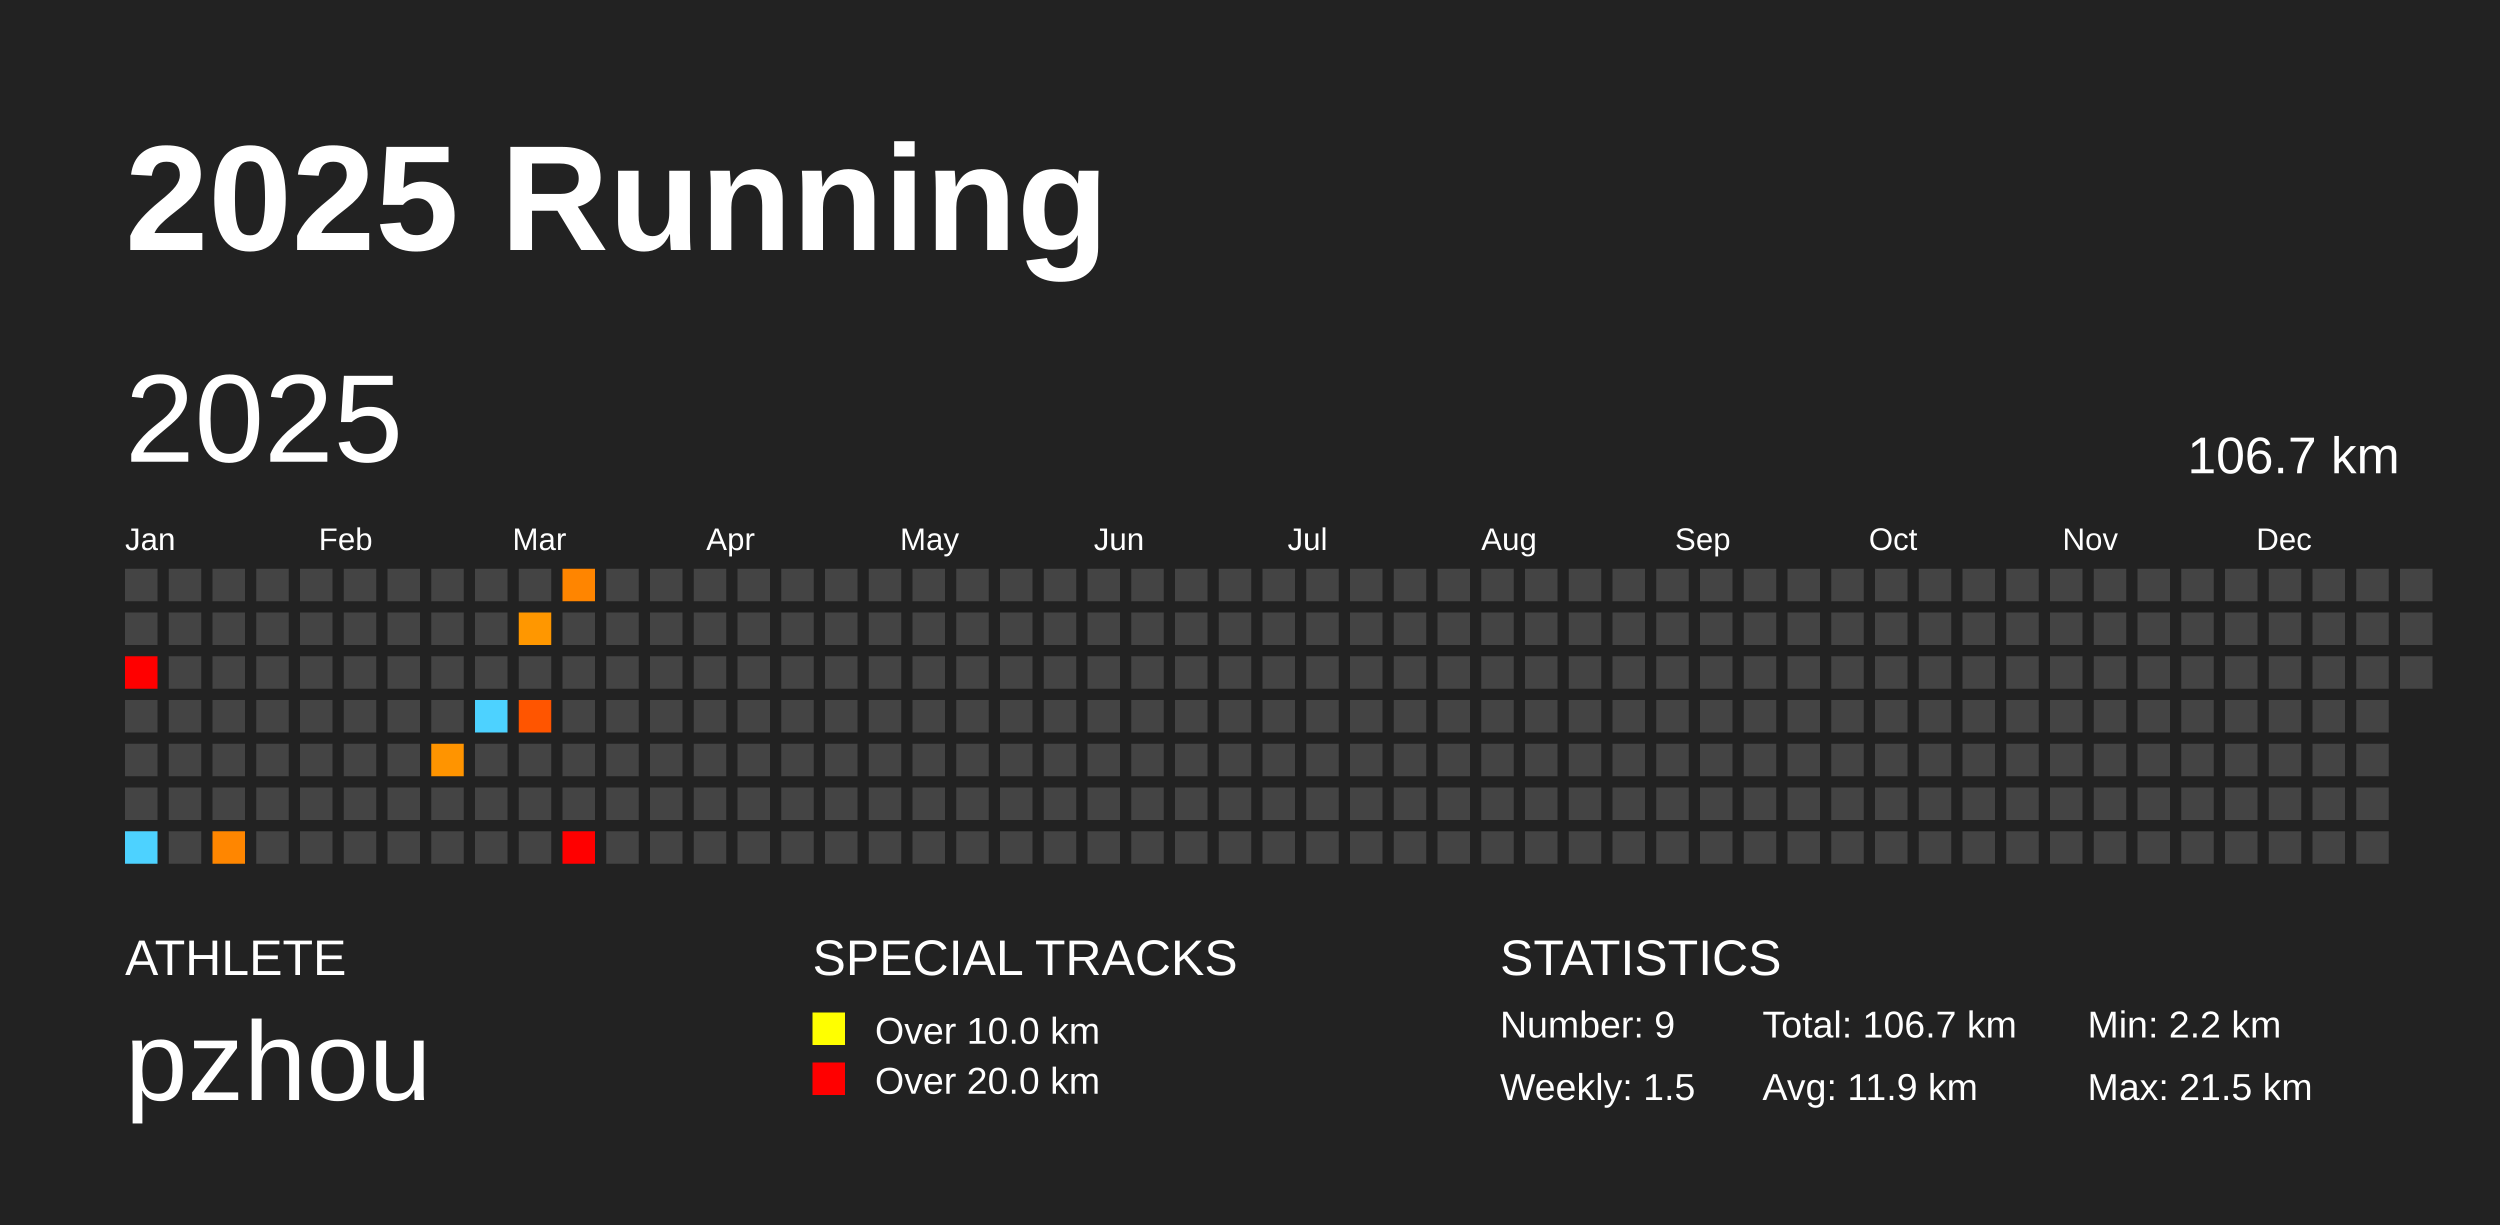
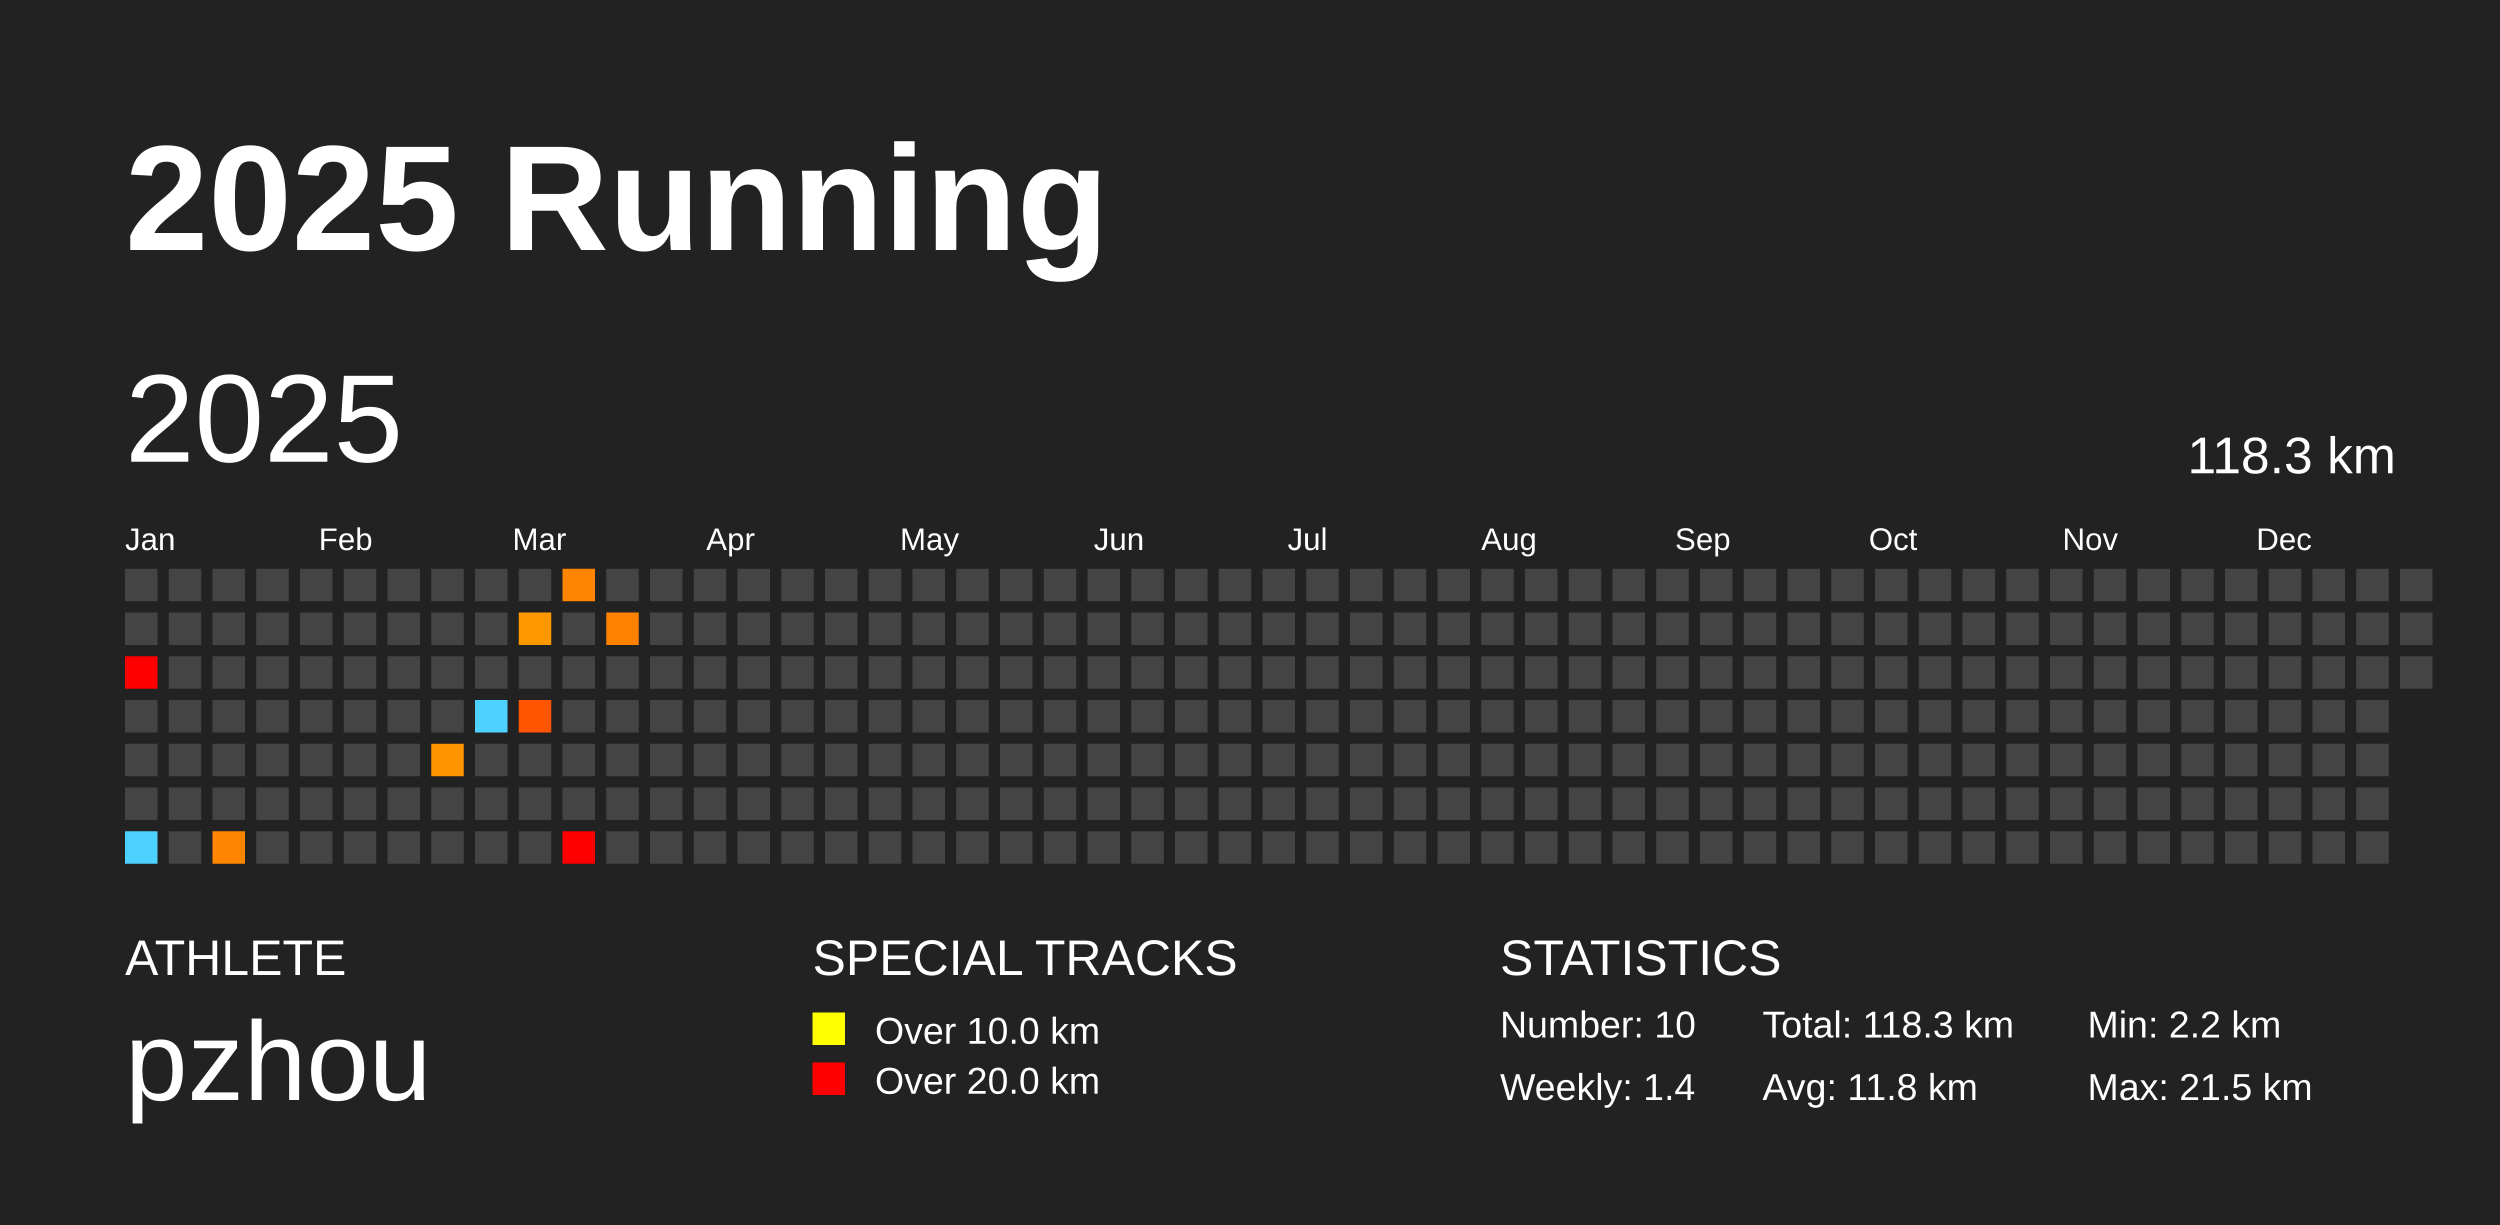
<svg xmlns="http://www.w3.org/2000/svg" baseProfile="full" height="98mm" version="1.1" viewBox="0,0,200,98" width="200mm">
  <defs />
  <rect fill="#222222" height="98" width="200" x="0" y="0" />
  <text fill="#FFFFFF" style="font-size:12px; font-family:Arial; font-weight:bold;" x="10" y="20">2025 Running</text>
  <text fill="#FFFFFF" style="font-size:4px; font-family:Arial" x="10" y="78">ATHLETE</text>
  <text fill="#FFFFFF" style="font-size:9px; font-family:Arial" x="10" y="88">pzhou</text>
  <text fill="#FFFFFF" style="font-size:4px; font-family:Arial" x="65" y="78">SPECIAL TRACKS</text>
  <rect fill="yellow" height="2.6" width="2.6" x="65" y="81" />
  <text fill="#FFFFFF" style="font-size:3px; font-family:Arial" x="70" y="83.5">Over 10.0 km</text>
  <rect fill="red" height="2.6" width="2.6" x="65" y="85" />
  <text fill="#FFFFFF" style="font-size:3px; font-family:Arial" x="70" y="87.5">Over 20.0 km</text>
  <text fill="#FFFFFF" style="font-size:4px; font-family:Arial" x="120" y="78">STATISTICS</text>
-   <text fill="#FFFFFF" style="font-size:3px; font-family:Arial" x="120" y="83">Number: 9</text>
-   <text fill="#FFFFFF" style="font-size:3px; font-family:Arial" x="120" y="88">Weekly: 1.5</text>
-   <text fill="#FFFFFF" style="font-size:3px; font-family:Arial" x="141" y="83">Total: 106.7 km</text>
-   <text fill="#FFFFFF" style="font-size:3px; font-family:Arial" x="141" y="88">Avg: 11.9 km</text>
+   <text fill="#FFFFFF" style="font-size:3px; font-family:Arial" x="120" y="83">Number: 10</text>
+   <text fill="#FFFFFF" style="font-size:3px; font-family:Arial" x="120" y="88">Weekly: 1.4</text>
+   <text fill="#FFFFFF" style="font-size:3px; font-family:Arial" x="141" y="83">Total: 118.3 km</text>
+   <text fill="#FFFFFF" style="font-size:3px; font-family:Arial" x="141" y="88">Avg: 11.8 km</text>
  <text fill="#FFFFFF" style="font-size:3px; font-family:Arial" x="167" y="83">Min: 2.2 km</text>
  <text fill="#FFFFFF" style="font-size:3px; font-family:Arial" x="167" y="88">Max: 21.5 km</text>
  <text dominant-baseline="hanging" fill="#FFFFFF" style="font-size:10.0px; font-family:Arial;" x="10" y="30">2025</text>
-   <text dominant-baseline="hanging" fill="#FFFFFF" style="font-size:4.125px; font-family:Arial;" x="175" y="35">106.7 km</text>
+   <text dominant-baseline="hanging" fill="#FFFFFF" style="font-size:4.125px; font-family:Arial;" x="175" y="35">118.3 km</text>
  <text fill="#FFFFFF" style="font-size:2.5px; font-family:Arial" x="10.0" y="44">Jan</text>
  <text fill="#FFFFFF" style="font-size:2.5px; font-family:Arial" x="25.5" y="44">Feb</text>
  <text fill="#FFFFFF" style="font-size:2.5px; font-family:Arial" x="41.0" y="44">Mar</text>
  <text fill="#FFFFFF" style="font-size:2.5px; font-family:Arial" x="56.5" y="44">Apr</text>
  <text fill="#FFFFFF" style="font-size:2.5px; font-family:Arial" x="72.0" y="44">May</text>
  <text fill="#FFFFFF" style="font-size:2.5px; font-family:Arial" x="87.5" y="44">Jun</text>
  <text fill="#FFFFFF" style="font-size:2.5px; font-family:Arial" x="103.0" y="44">Jul</text>
  <text fill="#FFFFFF" style="font-size:2.5px; font-family:Arial" x="118.5" y="44">Aug</text>
  <text fill="#FFFFFF" style="font-size:2.5px; font-family:Arial" x="134.0" y="44">Sep</text>
  <text fill="#FFFFFF" style="font-size:2.5px; font-family:Arial" x="149.5" y="44">Oct</text>
  <text fill="#FFFFFF" style="font-size:2.5px; font-family:Arial" x="165.0" y="44">Nov</text>
  <text fill="#FFFFFF" style="font-size:2.5px; font-family:Arial" x="180.5" y="44">Dec</text>
  <rect fill="#444444" height="2.6" width="2.6" x="10.0" y="45.5" />
  <rect fill="#444444" height="2.6" width="2.6" x="10.0" y="49.0" />
  <rect fill="red" height="2.6" width="2.6" x="10.0" y="52.5" />
  <rect fill="#444444" height="2.6" width="2.6" x="10.0" y="56.0" />
  <rect fill="#444444" height="2.6" width="2.6" x="10.0" y="59.5" />
  <rect fill="#444444" height="2.6" width="2.6" x="10.0" y="63.0" />
  <rect fill="#4dd2ff" height="2.6" width="2.6" x="10.0" y="66.5" />
  <rect fill="#444444" height="2.6" width="2.6" x="13.5" y="45.5" />
  <rect fill="#444444" height="2.6" width="2.6" x="13.5" y="49.0" />
  <rect fill="#444444" height="2.6" width="2.6" x="13.5" y="52.5" />
  <rect fill="#444444" height="2.6" width="2.6" x="13.5" y="56.0" />
  <rect fill="#444444" height="2.6" width="2.6" x="13.5" y="59.5" />
  <rect fill="#444444" height="2.6" width="2.6" x="13.5" y="63.0" />
  <rect fill="#444444" height="2.6" width="2.6" x="13.5" y="66.5" />
  <rect fill="#444444" height="2.6" width="2.6" x="17.0" y="45.5" />
  <rect fill="#444444" height="2.6" width="2.6" x="17.0" y="49.0" />
  <rect fill="#444444" height="2.6" width="2.6" x="17.0" y="52.5" />
  <rect fill="#444444" height="2.6" width="2.6" x="17.0" y="56.0" />
  <rect fill="#444444" height="2.6" width="2.6" x="17.0" y="59.5" />
  <rect fill="#444444" height="2.6" width="2.6" x="17.0" y="63.0" />
  <rect fill="#ff8600" height="2.6" width="2.6" x="17.0" y="66.5" />
  <rect fill="#444444" height="2.6" width="2.6" x="20.5" y="45.5" />
  <rect fill="#444444" height="2.6" width="2.6" x="20.5" y="49.0" />
  <rect fill="#444444" height="2.6" width="2.6" x="20.5" y="52.5" />
  <rect fill="#444444" height="2.6" width="2.6" x="20.5" y="56.0" />
  <rect fill="#444444" height="2.6" width="2.6" x="20.5" y="59.5" />
  <rect fill="#444444" height="2.6" width="2.6" x="20.5" y="63.0" />
  <rect fill="#444444" height="2.6" width="2.6" x="20.5" y="66.5" />
  <rect fill="#444444" height="2.6" width="2.6" x="24.0" y="45.5" />
  <rect fill="#444444" height="2.6" width="2.6" x="24.0" y="49.0" />
  <rect fill="#444444" height="2.6" width="2.6" x="24.0" y="52.5" />
  <rect fill="#444444" height="2.6" width="2.6" x="24.0" y="56.0" />
  <rect fill="#444444" height="2.6" width="2.6" x="24.0" y="59.5" />
  <rect fill="#444444" height="2.6" width="2.6" x="24.0" y="63.0" />
  <rect fill="#444444" height="2.6" width="2.6" x="24.0" y="66.5" />
  <rect fill="#444444" height="2.6" width="2.6" x="27.5" y="45.5" />
  <rect fill="#444444" height="2.6" width="2.6" x="27.5" y="49.0" />
  <rect fill="#444444" height="2.6" width="2.6" x="27.5" y="52.5" />
  <rect fill="#444444" height="2.6" width="2.6" x="27.5" y="56.0" />
  <rect fill="#444444" height="2.6" width="2.6" x="27.5" y="59.5" />
  <rect fill="#444444" height="2.6" width="2.6" x="27.5" y="63.0" />
  <rect fill="#444444" height="2.6" width="2.6" x="27.5" y="66.5" />
  <rect fill="#444444" height="2.6" width="2.6" x="31.0" y="45.5" />
  <rect fill="#444444" height="2.6" width="2.6" x="31.0" y="49.0" />
  <rect fill="#444444" height="2.6" width="2.6" x="31.0" y="52.5" />
  <rect fill="#444444" height="2.6" width="2.6" x="31.0" y="56.0" />
  <rect fill="#444444" height="2.6" width="2.6" x="31.0" y="59.5" />
  <rect fill="#444444" height="2.6" width="2.6" x="31.0" y="63.0" />
  <rect fill="#444444" height="2.6" width="2.6" x="31.0" y="66.5" />
  <rect fill="#444444" height="2.6" width="2.6" x="34.5" y="45.5" />
  <rect fill="#444444" height="2.6" width="2.6" x="34.5" y="49.0" />
  <rect fill="#444444" height="2.6" width="2.6" x="34.5" y="52.5" />
  <rect fill="#444444" height="2.6" width="2.6" x="34.5" y="56.0" />
  <rect fill="#ff9400" height="2.6" width="2.6" x="34.5" y="59.5" />
  <rect fill="#444444" height="2.6" width="2.6" x="34.5" y="63.0" />
  <rect fill="#444444" height="2.6" width="2.6" x="34.5" y="66.5" />
  <rect fill="#444444" height="2.6" width="2.6" x="38.0" y="45.5" />
  <rect fill="#444444" height="2.6" width="2.6" x="38.0" y="49.0" />
  <rect fill="#444444" height="2.6" width="2.6" x="38.0" y="52.5" />
  <rect fill="#4dd2ff" height="2.6" width="2.6" x="38.0" y="56.0" />
  <rect fill="#444444" height="2.6" width="2.6" x="38.0" y="59.5" />
  <rect fill="#444444" height="2.6" width="2.6" x="38.0" y="63.0" />
  <rect fill="#444444" height="2.6" width="2.6" x="38.0" y="66.5" />
  <rect fill="#444444" height="2.6" width="2.6" x="41.5" y="45.5" />
  <rect fill="#ff9700" height="2.6" width="2.6" x="41.5" y="49.0" />
  <rect fill="#444444" height="2.6" width="2.6" x="41.5" y="52.5" />
  <rect fill="#ff5500" height="2.6" width="2.6" x="41.5" y="56.0" />
  <rect fill="#444444" height="2.6" width="2.6" x="41.5" y="59.5" />
  <rect fill="#444444" height="2.6" width="2.6" x="41.5" y="63.0" />
  <rect fill="#444444" height="2.6" width="2.6" x="41.5" y="66.5" />
  <rect fill="#ff8500" height="2.6" width="2.6" x="45.0" y="45.5" />
  <rect fill="#444444" height="2.6" width="2.6" x="45.0" y="49.0" />
  <rect fill="#444444" height="2.6" width="2.6" x="45.0" y="52.5" />
  <rect fill="#444444" height="2.6" width="2.6" x="45.0" y="56.0" />
  <rect fill="#444444" height="2.6" width="2.6" x="45.0" y="59.5" />
  <rect fill="#444444" height="2.6" width="2.6" x="45.0" y="63.0" />
  <rect fill="red" height="2.6" width="2.6" x="45.0" y="66.5" />
  <rect fill="#444444" height="2.6" width="2.6" x="48.5" y="45.5" />
-   <rect fill="#444444" height="2.6" width="2.6" x="48.5" y="49.0" />
+   <rect fill="#ff8100" height="2.6" width="2.6" x="48.5" y="49.0" />
  <rect fill="#444444" height="2.6" width="2.6" x="48.5" y="52.5" />
  <rect fill="#444444" height="2.6" width="2.6" x="48.5" y="56.0" />
  <rect fill="#444444" height="2.6" width="2.6" x="48.5" y="59.5" />
  <rect fill="#444444" height="2.6" width="2.6" x="48.5" y="63.0" />
  <rect fill="#444444" height="2.6" width="2.6" x="48.5" y="66.5" />
  <rect fill="#444444" height="2.6" width="2.6" x="52.0" y="45.5" />
  <rect fill="#444444" height="2.6" width="2.6" x="52.0" y="49.0" />
  <rect fill="#444444" height="2.6" width="2.6" x="52.0" y="52.5" />
  <rect fill="#444444" height="2.6" width="2.6" x="52.0" y="56.0" />
  <rect fill="#444444" height="2.6" width="2.6" x="52.0" y="59.5" />
  <rect fill="#444444" height="2.6" width="2.6" x="52.0" y="63.0" />
  <rect fill="#444444" height="2.6" width="2.6" x="52.0" y="66.5" />
  <rect fill="#444444" height="2.6" width="2.6" x="55.5" y="45.5" />
  <rect fill="#444444" height="2.6" width="2.6" x="55.5" y="49.0" />
  <rect fill="#444444" height="2.6" width="2.6" x="55.5" y="52.5" />
  <rect fill="#444444" height="2.6" width="2.6" x="55.5" y="56.0" />
  <rect fill="#444444" height="2.6" width="2.6" x="55.5" y="59.5" />
  <rect fill="#444444" height="2.6" width="2.6" x="55.5" y="63.0" />
  <rect fill="#444444" height="2.6" width="2.6" x="55.5" y="66.5" />
  <rect fill="#444444" height="2.6" width="2.6" x="59.0" y="45.5" />
  <rect fill="#444444" height="2.6" width="2.6" x="59.0" y="49.0" />
  <rect fill="#444444" height="2.6" width="2.6" x="59.0" y="52.5" />
  <rect fill="#444444" height="2.6" width="2.6" x="59.0" y="56.0" />
  <rect fill="#444444" height="2.6" width="2.6" x="59.0" y="59.5" />
  <rect fill="#444444" height="2.6" width="2.6" x="59.0" y="63.0" />
  <rect fill="#444444" height="2.6" width="2.6" x="59.0" y="66.5" />
  <rect fill="#444444" height="2.6" width="2.6" x="62.5" y="45.5" />
  <rect fill="#444444" height="2.6" width="2.6" x="62.5" y="49.0" />
  <rect fill="#444444" height="2.6" width="2.6" x="62.5" y="52.5" />
  <rect fill="#444444" height="2.6" width="2.6" x="62.5" y="56.0" />
  <rect fill="#444444" height="2.6" width="2.6" x="62.5" y="59.5" />
  <rect fill="#444444" height="2.6" width="2.6" x="62.5" y="63.0" />
  <rect fill="#444444" height="2.6" width="2.6" x="62.5" y="66.5" />
  <rect fill="#444444" height="2.6" width="2.6" x="66.0" y="45.5" />
  <rect fill="#444444" height="2.6" width="2.6" x="66.0" y="49.0" />
  <rect fill="#444444" height="2.6" width="2.6" x="66.0" y="52.5" />
  <rect fill="#444444" height="2.6" width="2.6" x="66.0" y="56.0" />
  <rect fill="#444444" height="2.6" width="2.6" x="66.0" y="59.5" />
  <rect fill="#444444" height="2.6" width="2.6" x="66.0" y="63.0" />
  <rect fill="#444444" height="2.6" width="2.6" x="66.0" y="66.5" />
  <rect fill="#444444" height="2.6" width="2.6" x="69.5" y="45.5" />
  <rect fill="#444444" height="2.6" width="2.6" x="69.5" y="49.0" />
  <rect fill="#444444" height="2.6" width="2.6" x="69.5" y="52.5" />
  <rect fill="#444444" height="2.6" width="2.6" x="69.5" y="56.0" />
  <rect fill="#444444" height="2.6" width="2.6" x="69.5" y="59.5" />
  <rect fill="#444444" height="2.6" width="2.6" x="69.5" y="63.0" />
  <rect fill="#444444" height="2.6" width="2.6" x="69.5" y="66.5" />
  <rect fill="#444444" height="2.6" width="2.6" x="73.0" y="45.5" />
  <rect fill="#444444" height="2.6" width="2.6" x="73.0" y="49.0" />
  <rect fill="#444444" height="2.6" width="2.6" x="73.0" y="52.5" />
  <rect fill="#444444" height="2.6" width="2.6" x="73.0" y="56.0" />
  <rect fill="#444444" height="2.6" width="2.6" x="73.0" y="59.5" />
  <rect fill="#444444" height="2.6" width="2.6" x="73.0" y="63.0" />
  <rect fill="#444444" height="2.6" width="2.6" x="73.0" y="66.5" />
  <rect fill="#444444" height="2.6" width="2.6" x="76.5" y="45.5" />
  <rect fill="#444444" height="2.6" width="2.6" x="76.5" y="49.0" />
  <rect fill="#444444" height="2.6" width="2.6" x="76.5" y="52.5" />
  <rect fill="#444444" height="2.6" width="2.6" x="76.5" y="56.0" />
  <rect fill="#444444" height="2.6" width="2.6" x="76.5" y="59.5" />
  <rect fill="#444444" height="2.6" width="2.6" x="76.5" y="63.0" />
  <rect fill="#444444" height="2.6" width="2.6" x="76.5" y="66.5" />
  <rect fill="#444444" height="2.6" width="2.6" x="80.0" y="45.5" />
  <rect fill="#444444" height="2.6" width="2.6" x="80.0" y="49.0" />
  <rect fill="#444444" height="2.6" width="2.6" x="80.0" y="52.5" />
  <rect fill="#444444" height="2.6" width="2.6" x="80.0" y="56.0" />
  <rect fill="#444444" height="2.6" width="2.6" x="80.0" y="59.5" />
  <rect fill="#444444" height="2.6" width="2.6" x="80.0" y="63.0" />
  <rect fill="#444444" height="2.6" width="2.6" x="80.0" y="66.5" />
  <rect fill="#444444" height="2.6" width="2.6" x="83.5" y="45.5" />
  <rect fill="#444444" height="2.6" width="2.6" x="83.5" y="49.0" />
  <rect fill="#444444" height="2.6" width="2.6" x="83.5" y="52.5" />
  <rect fill="#444444" height="2.6" width="2.6" x="83.5" y="56.0" />
  <rect fill="#444444" height="2.6" width="2.6" x="83.5" y="59.5" />
  <rect fill="#444444" height="2.6" width="2.6" x="83.5" y="63.0" />
  <rect fill="#444444" height="2.6" width="2.6" x="83.5" y="66.5" />
  <rect fill="#444444" height="2.6" width="2.6" x="87.0" y="45.5" />
  <rect fill="#444444" height="2.6" width="2.6" x="87.0" y="49.0" />
  <rect fill="#444444" height="2.6" width="2.6" x="87.0" y="52.5" />
  <rect fill="#444444" height="2.6" width="2.6" x="87.0" y="56.0" />
  <rect fill="#444444" height="2.6" width="2.6" x="87.0" y="59.5" />
  <rect fill="#444444" height="2.6" width="2.6" x="87.0" y="63.0" />
  <rect fill="#444444" height="2.6" width="2.6" x="87.0" y="66.5" />
  <rect fill="#444444" height="2.6" width="2.6" x="90.5" y="45.5" />
  <rect fill="#444444" height="2.6" width="2.6" x="90.5" y="49.0" />
  <rect fill="#444444" height="2.6" width="2.6" x="90.5" y="52.5" />
  <rect fill="#444444" height="2.6" width="2.6" x="90.5" y="56.0" />
  <rect fill="#444444" height="2.6" width="2.6" x="90.5" y="59.5" />
  <rect fill="#444444" height="2.6" width="2.6" x="90.5" y="63.0" />
  <rect fill="#444444" height="2.6" width="2.6" x="90.5" y="66.5" />
  <rect fill="#444444" height="2.6" width="2.6" x="94.0" y="45.5" />
  <rect fill="#444444" height="2.6" width="2.6" x="94.0" y="49.0" />
  <rect fill="#444444" height="2.6" width="2.6" x="94.0" y="52.5" />
  <rect fill="#444444" height="2.6" width="2.6" x="94.0" y="56.0" />
  <rect fill="#444444" height="2.6" width="2.6" x="94.0" y="59.5" />
  <rect fill="#444444" height="2.6" width="2.6" x="94.0" y="63.0" />
  <rect fill="#444444" height="2.6" width="2.6" x="94.0" y="66.5" />
  <rect fill="#444444" height="2.6" width="2.6" x="97.5" y="45.5" />
  <rect fill="#444444" height="2.6" width="2.6" x="97.5" y="49.0" />
  <rect fill="#444444" height="2.6" width="2.6" x="97.5" y="52.5" />
  <rect fill="#444444" height="2.6" width="2.6" x="97.5" y="56.0" />
  <rect fill="#444444" height="2.6" width="2.6" x="97.5" y="59.5" />
  <rect fill="#444444" height="2.6" width="2.6" x="97.5" y="63.0" />
  <rect fill="#444444" height="2.6" width="2.6" x="97.5" y="66.5" />
  <rect fill="#444444" height="2.6" width="2.6" x="101.0" y="45.5" />
  <rect fill="#444444" height="2.6" width="2.6" x="101.0" y="49.0" />
  <rect fill="#444444" height="2.6" width="2.6" x="101.0" y="52.5" />
  <rect fill="#444444" height="2.6" width="2.6" x="101.0" y="56.0" />
  <rect fill="#444444" height="2.6" width="2.6" x="101.0" y="59.5" />
  <rect fill="#444444" height="2.6" width="2.6" x="101.0" y="63.0" />
  <rect fill="#444444" height="2.6" width="2.6" x="101.0" y="66.5" />
  <rect fill="#444444" height="2.6" width="2.6" x="104.5" y="45.5" />
  <rect fill="#444444" height="2.6" width="2.6" x="104.5" y="49.0" />
  <rect fill="#444444" height="2.6" width="2.6" x="104.5" y="52.5" />
  <rect fill="#444444" height="2.6" width="2.6" x="104.5" y="56.0" />
  <rect fill="#444444" height="2.6" width="2.6" x="104.5" y="59.5" />
  <rect fill="#444444" height="2.6" width="2.6" x="104.5" y="63.0" />
  <rect fill="#444444" height="2.6" width="2.6" x="104.5" y="66.5" />
  <rect fill="#444444" height="2.6" width="2.6" x="108.0" y="45.5" />
  <rect fill="#444444" height="2.6" width="2.6" x="108.0" y="49.0" />
  <rect fill="#444444" height="2.6" width="2.6" x="108.0" y="52.5" />
  <rect fill="#444444" height="2.6" width="2.6" x="108.0" y="56.0" />
  <rect fill="#444444" height="2.6" width="2.6" x="108.0" y="59.5" />
  <rect fill="#444444" height="2.6" width="2.6" x="108.0" y="63.0" />
  <rect fill="#444444" height="2.6" width="2.6" x="108.0" y="66.5" />
  <rect fill="#444444" height="2.6" width="2.6" x="111.5" y="45.5" />
  <rect fill="#444444" height="2.6" width="2.6" x="111.5" y="49.0" />
  <rect fill="#444444" height="2.6" width="2.6" x="111.5" y="52.5" />
  <rect fill="#444444" height="2.6" width="2.6" x="111.5" y="56.0" />
  <rect fill="#444444" height="2.6" width="2.6" x="111.5" y="59.5" />
  <rect fill="#444444" height="2.6" width="2.6" x="111.5" y="63.0" />
  <rect fill="#444444" height="2.6" width="2.6" x="111.5" y="66.5" />
  <rect fill="#444444" height="2.6" width="2.6" x="115.0" y="45.5" />
  <rect fill="#444444" height="2.6" width="2.6" x="115.0" y="49.0" />
  <rect fill="#444444" height="2.6" width="2.6" x="115.0" y="52.5" />
  <rect fill="#444444" height="2.6" width="2.6" x="115.0" y="56.0" />
  <rect fill="#444444" height="2.6" width="2.6" x="115.0" y="59.5" />
  <rect fill="#444444" height="2.6" width="2.6" x="115.0" y="63.0" />
  <rect fill="#444444" height="2.6" width="2.6" x="115.0" y="66.5" />
  <rect fill="#444444" height="2.6" width="2.6" x="118.5" y="45.5" />
  <rect fill="#444444" height="2.6" width="2.6" x="118.5" y="49.0" />
  <rect fill="#444444" height="2.6" width="2.6" x="118.5" y="52.5" />
  <rect fill="#444444" height="2.6" width="2.6" x="118.5" y="56.0" />
  <rect fill="#444444" height="2.6" width="2.6" x="118.5" y="59.5" />
  <rect fill="#444444" height="2.6" width="2.6" x="118.5" y="63.0" />
  <rect fill="#444444" height="2.6" width="2.6" x="118.5" y="66.5" />
  <rect fill="#444444" height="2.6" width="2.6" x="122.0" y="45.5" />
  <rect fill="#444444" height="2.6" width="2.6" x="122.0" y="49.0" />
  <rect fill="#444444" height="2.6" width="2.6" x="122.0" y="52.5" />
  <rect fill="#444444" height="2.6" width="2.6" x="122.0" y="56.0" />
  <rect fill="#444444" height="2.6" width="2.6" x="122.0" y="59.5" />
  <rect fill="#444444" height="2.6" width="2.6" x="122.0" y="63.0" />
  <rect fill="#444444" height="2.6" width="2.6" x="122.0" y="66.5" />
  <rect fill="#444444" height="2.6" width="2.6" x="125.5" y="45.5" />
  <rect fill="#444444" height="2.6" width="2.6" x="125.5" y="49.0" />
  <rect fill="#444444" height="2.6" width="2.6" x="125.5" y="52.5" />
  <rect fill="#444444" height="2.6" width="2.6" x="125.5" y="56.0" />
  <rect fill="#444444" height="2.6" width="2.6" x="125.5" y="59.5" />
  <rect fill="#444444" height="2.6" width="2.6" x="125.5" y="63.0" />
  <rect fill="#444444" height="2.6" width="2.6" x="125.5" y="66.5" />
  <rect fill="#444444" height="2.6" width="2.6" x="129.0" y="45.5" />
  <rect fill="#444444" height="2.6" width="2.6" x="129.0" y="49.0" />
  <rect fill="#444444" height="2.6" width="2.6" x="129.0" y="52.5" />
  <rect fill="#444444" height="2.6" width="2.6" x="129.0" y="56.0" />
  <rect fill="#444444" height="2.6" width="2.6" x="129.0" y="59.5" />
  <rect fill="#444444" height="2.6" width="2.6" x="129.0" y="63.0" />
  <rect fill="#444444" height="2.6" width="2.6" x="129.0" y="66.5" />
  <rect fill="#444444" height="2.6" width="2.6" x="132.5" y="45.5" />
  <rect fill="#444444" height="2.6" width="2.6" x="132.5" y="49.0" />
  <rect fill="#444444" height="2.6" width="2.6" x="132.5" y="52.5" />
  <rect fill="#444444" height="2.6" width="2.6" x="132.5" y="56.0" />
  <rect fill="#444444" height="2.6" width="2.6" x="132.5" y="59.5" />
  <rect fill="#444444" height="2.6" width="2.6" x="132.5" y="63.0" />
  <rect fill="#444444" height="2.6" width="2.6" x="132.5" y="66.5" />
  <rect fill="#444444" height="2.6" width="2.6" x="136.0" y="45.5" />
  <rect fill="#444444" height="2.6" width="2.6" x="136.0" y="49.0" />
  <rect fill="#444444" height="2.6" width="2.6" x="136.0" y="52.5" />
  <rect fill="#444444" height="2.6" width="2.6" x="136.0" y="56.0" />
  <rect fill="#444444" height="2.6" width="2.6" x="136.0" y="59.5" />
  <rect fill="#444444" height="2.6" width="2.6" x="136.0" y="63.0" />
  <rect fill="#444444" height="2.6" width="2.6" x="136.0" y="66.5" />
  <rect fill="#444444" height="2.6" width="2.6" x="139.5" y="45.5" />
  <rect fill="#444444" height="2.6" width="2.6" x="139.5" y="49.0" />
  <rect fill="#444444" height="2.6" width="2.6" x="139.5" y="52.5" />
  <rect fill="#444444" height="2.6" width="2.6" x="139.5" y="56.0" />
  <rect fill="#444444" height="2.6" width="2.6" x="139.5" y="59.5" />
  <rect fill="#444444" height="2.6" width="2.6" x="139.5" y="63.0" />
  <rect fill="#444444" height="2.6" width="2.6" x="139.5" y="66.5" />
  <rect fill="#444444" height="2.6" width="2.6" x="143.0" y="45.5" />
  <rect fill="#444444" height="2.6" width="2.6" x="143.0" y="49.0" />
  <rect fill="#444444" height="2.6" width="2.6" x="143.0" y="52.5" />
  <rect fill="#444444" height="2.6" width="2.6" x="143.0" y="56.0" />
  <rect fill="#444444" height="2.6" width="2.6" x="143.0" y="59.5" />
  <rect fill="#444444" height="2.6" width="2.6" x="143.0" y="63.0" />
  <rect fill="#444444" height="2.6" width="2.6" x="143.0" y="66.5" />
  <rect fill="#444444" height="2.6" width="2.6" x="146.5" y="45.5" />
  <rect fill="#444444" height="2.6" width="2.6" x="146.5" y="49.0" />
  <rect fill="#444444" height="2.6" width="2.6" x="146.5" y="52.5" />
  <rect fill="#444444" height="2.6" width="2.6" x="146.5" y="56.0" />
  <rect fill="#444444" height="2.6" width="2.6" x="146.5" y="59.5" />
  <rect fill="#444444" height="2.6" width="2.6" x="146.5" y="63.0" />
  <rect fill="#444444" height="2.6" width="2.6" x="146.5" y="66.5" />
  <rect fill="#444444" height="2.6" width="2.6" x="150.0" y="45.5" />
  <rect fill="#444444" height="2.6" width="2.6" x="150.0" y="49.0" />
  <rect fill="#444444" height="2.6" width="2.6" x="150.0" y="52.5" />
  <rect fill="#444444" height="2.6" width="2.6" x="150.0" y="56.0" />
  <rect fill="#444444" height="2.6" width="2.6" x="150.0" y="59.5" />
  <rect fill="#444444" height="2.6" width="2.6" x="150.0" y="63.0" />
  <rect fill="#444444" height="2.6" width="2.6" x="150.0" y="66.5" />
  <rect fill="#444444" height="2.6" width="2.6" x="153.5" y="45.5" />
  <rect fill="#444444" height="2.6" width="2.6" x="153.5" y="49.0" />
  <rect fill="#444444" height="2.6" width="2.6" x="153.5" y="52.5" />
  <rect fill="#444444" height="2.6" width="2.6" x="153.5" y="56.0" />
  <rect fill="#444444" height="2.6" width="2.6" x="153.5" y="59.5" />
  <rect fill="#444444" height="2.6" width="2.6" x="153.5" y="63.0" />
  <rect fill="#444444" height="2.6" width="2.6" x="153.5" y="66.5" />
  <rect fill="#444444" height="2.6" width="2.6" x="157.0" y="45.5" />
  <rect fill="#444444" height="2.6" width="2.6" x="157.0" y="49.0" />
  <rect fill="#444444" height="2.6" width="2.6" x="157.0" y="52.5" />
  <rect fill="#444444" height="2.6" width="2.6" x="157.0" y="56.0" />
  <rect fill="#444444" height="2.6" width="2.6" x="157.0" y="59.5" />
  <rect fill="#444444" height="2.6" width="2.6" x="157.0" y="63.0" />
  <rect fill="#444444" height="2.6" width="2.6" x="157.0" y="66.5" />
  <rect fill="#444444" height="2.6" width="2.6" x="160.5" y="45.5" />
  <rect fill="#444444" height="2.6" width="2.6" x="160.5" y="49.0" />
  <rect fill="#444444" height="2.6" width="2.6" x="160.5" y="52.5" />
  <rect fill="#444444" height="2.6" width="2.6" x="160.5" y="56.0" />
  <rect fill="#444444" height="2.6" width="2.6" x="160.5" y="59.5" />
  <rect fill="#444444" height="2.6" width="2.6" x="160.5" y="63.0" />
  <rect fill="#444444" height="2.6" width="2.6" x="160.5" y="66.5" />
  <rect fill="#444444" height="2.6" width="2.6" x="164.0" y="45.5" />
  <rect fill="#444444" height="2.6" width="2.6" x="164.0" y="49.0" />
  <rect fill="#444444" height="2.6" width="2.6" x="164.0" y="52.5" />
  <rect fill="#444444" height="2.6" width="2.6" x="164.0" y="56.0" />
  <rect fill="#444444" height="2.6" width="2.6" x="164.0" y="59.5" />
  <rect fill="#444444" height="2.6" width="2.6" x="164.0" y="63.0" />
  <rect fill="#444444" height="2.6" width="2.6" x="164.0" y="66.5" />
  <rect fill="#444444" height="2.6" width="2.6" x="167.5" y="45.5" />
  <rect fill="#444444" height="2.6" width="2.6" x="167.5" y="49.0" />
  <rect fill="#444444" height="2.6" width="2.6" x="167.5" y="52.5" />
  <rect fill="#444444" height="2.6" width="2.6" x="167.5" y="56.0" />
  <rect fill="#444444" height="2.6" width="2.6" x="167.5" y="59.5" />
  <rect fill="#444444" height="2.6" width="2.6" x="167.5" y="63.0" />
  <rect fill="#444444" height="2.6" width="2.6" x="167.5" y="66.5" />
  <rect fill="#444444" height="2.6" width="2.6" x="171.0" y="45.5" />
  <rect fill="#444444" height="2.6" width="2.6" x="171.0" y="49.0" />
  <rect fill="#444444" height="2.6" width="2.6" x="171.0" y="52.5" />
  <rect fill="#444444" height="2.6" width="2.6" x="171.0" y="56.0" />
  <rect fill="#444444" height="2.6" width="2.6" x="171.0" y="59.5" />
  <rect fill="#444444" height="2.6" width="2.6" x="171.0" y="63.0" />
  <rect fill="#444444" height="2.6" width="2.6" x="171.0" y="66.5" />
  <rect fill="#444444" height="2.6" width="2.6" x="174.5" y="45.5" />
  <rect fill="#444444" height="2.6" width="2.6" x="174.5" y="49.0" />
  <rect fill="#444444" height="2.6" width="2.6" x="174.5" y="52.5" />
  <rect fill="#444444" height="2.6" width="2.6" x="174.5" y="56.0" />
  <rect fill="#444444" height="2.6" width="2.6" x="174.5" y="59.5" />
  <rect fill="#444444" height="2.6" width="2.6" x="174.5" y="63.0" />
  <rect fill="#444444" height="2.6" width="2.6" x="174.5" y="66.5" />
  <rect fill="#444444" height="2.6" width="2.6" x="178.0" y="45.5" />
  <rect fill="#444444" height="2.6" width="2.6" x="178.0" y="49.0" />
  <rect fill="#444444" height="2.6" width="2.6" x="178.0" y="52.5" />
  <rect fill="#444444" height="2.6" width="2.6" x="178.0" y="56.0" />
  <rect fill="#444444" height="2.6" width="2.6" x="178.0" y="59.5" />
  <rect fill="#444444" height="2.6" width="2.6" x="178.0" y="63.0" />
  <rect fill="#444444" height="2.6" width="2.6" x="178.0" y="66.5" />
  <rect fill="#444444" height="2.6" width="2.6" x="181.5" y="45.5" />
  <rect fill="#444444" height="2.6" width="2.6" x="181.5" y="49.0" />
  <rect fill="#444444" height="2.6" width="2.6" x="181.5" y="52.5" />
  <rect fill="#444444" height="2.6" width="2.6" x="181.5" y="56.0" />
  <rect fill="#444444" height="2.6" width="2.6" x="181.5" y="59.5" />
  <rect fill="#444444" height="2.6" width="2.6" x="181.5" y="63.0" />
  <rect fill="#444444" height="2.6" width="2.6" x="181.5" y="66.5" />
  <rect fill="#444444" height="2.6" width="2.6" x="185.0" y="45.5" />
  <rect fill="#444444" height="2.6" width="2.6" x="185.0" y="49.0" />
  <rect fill="#444444" height="2.6" width="2.6" x="185.0" y="52.5" />
  <rect fill="#444444" height="2.6" width="2.6" x="185.0" y="56.0" />
  <rect fill="#444444" height="2.6" width="2.6" x="185.0" y="59.5" />
  <rect fill="#444444" height="2.6" width="2.6" x="185.0" y="63.0" />
  <rect fill="#444444" height="2.6" width="2.6" x="185.0" y="66.5" />
  <rect fill="#444444" height="2.6" width="2.6" x="188.5" y="45.5" />
  <rect fill="#444444" height="2.6" width="2.6" x="188.5" y="49.0" />
  <rect fill="#444444" height="2.6" width="2.6" x="188.5" y="52.5" />
  <rect fill="#444444" height="2.6" width="2.6" x="188.5" y="56.0" />
  <rect fill="#444444" height="2.6" width="2.6" x="188.5" y="59.5" />
  <rect fill="#444444" height="2.6" width="2.6" x="188.5" y="63.0" />
  <rect fill="#444444" height="2.6" width="2.6" x="188.5" y="66.5" />
  <rect fill="#444444" height="2.6" width="2.6" x="192.0" y="45.5" />
  <rect fill="#444444" height="2.6" width="2.6" x="192.0" y="49.0" />
  <rect fill="#444444" height="2.6" width="2.6" x="192.0" y="52.5" />
</svg>
